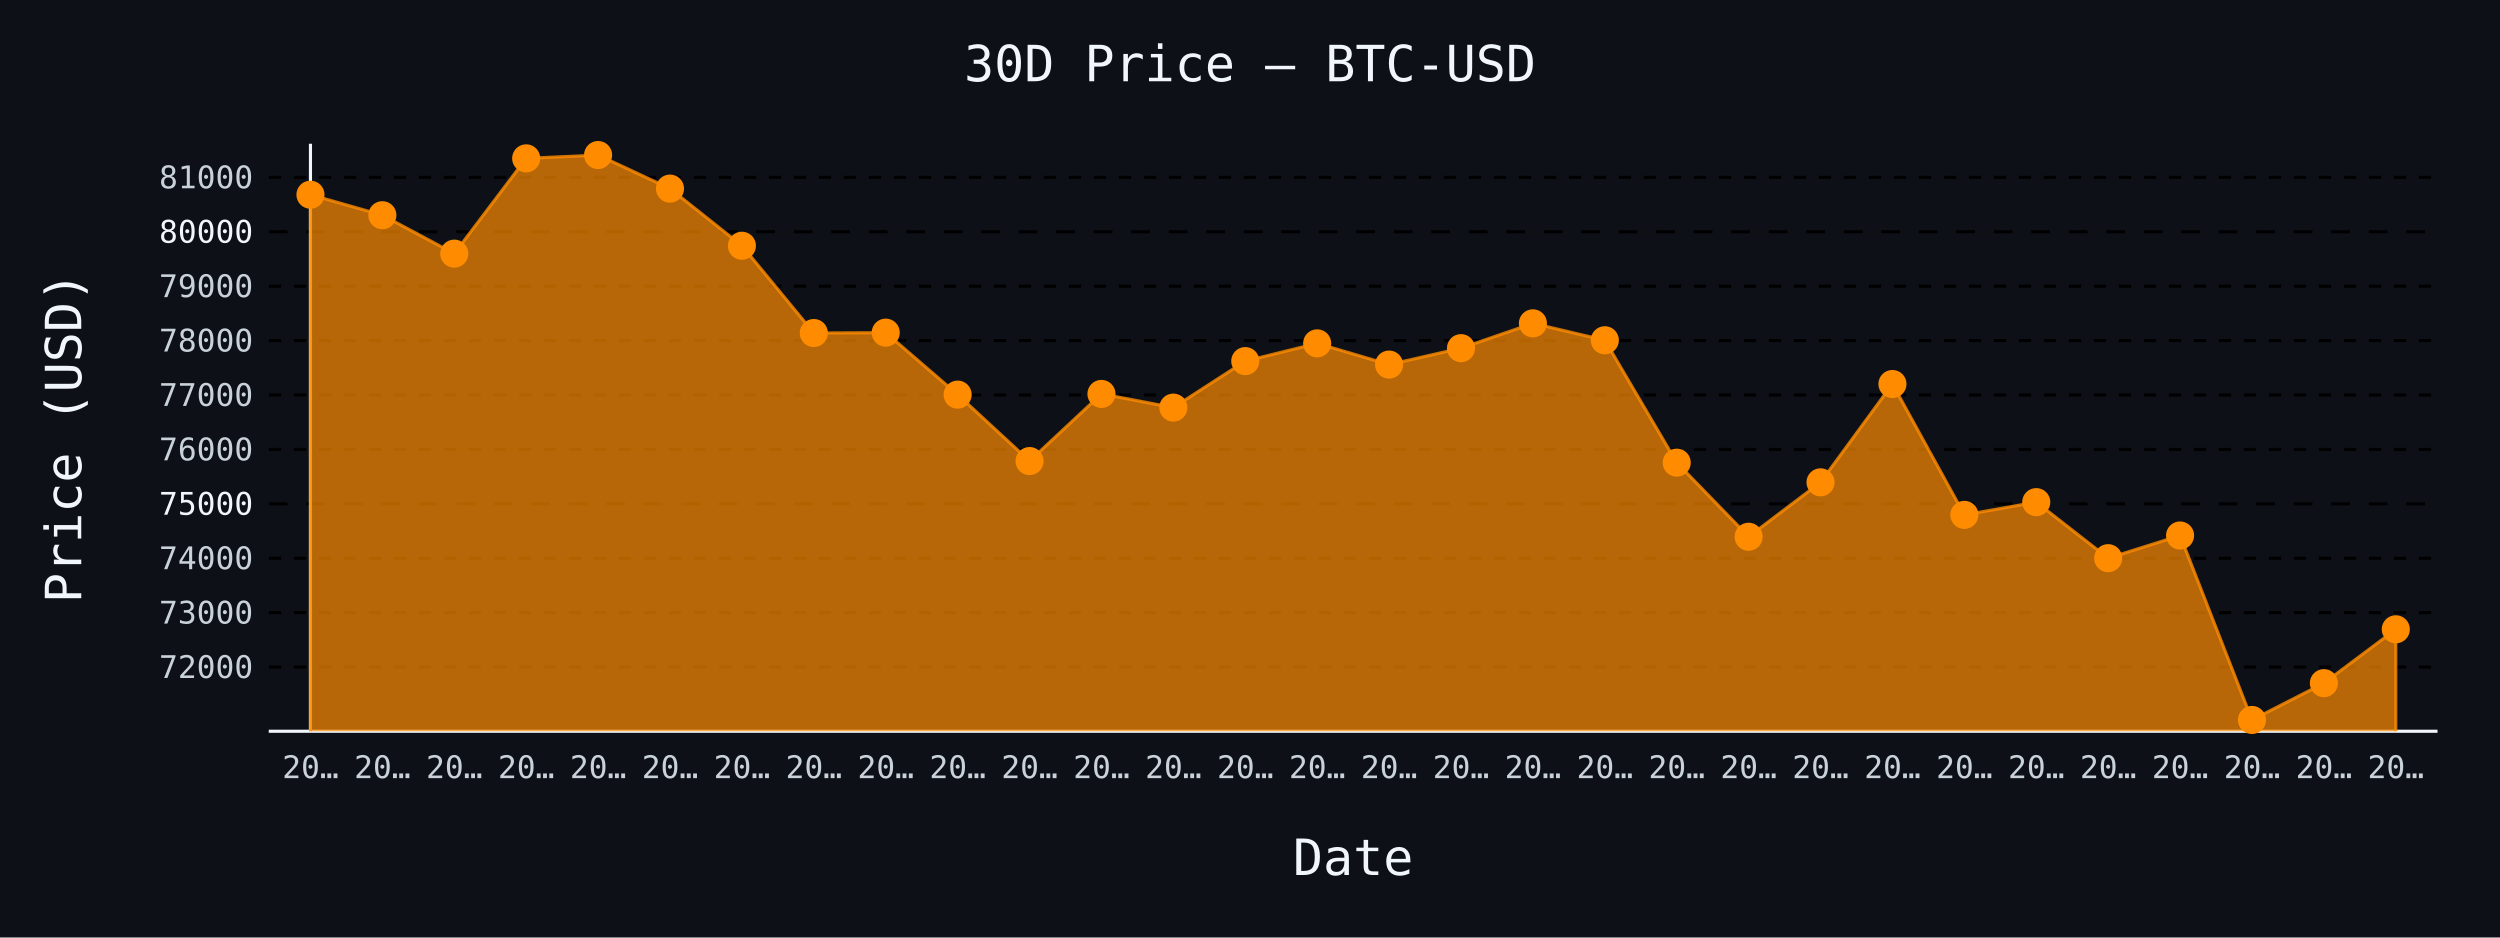
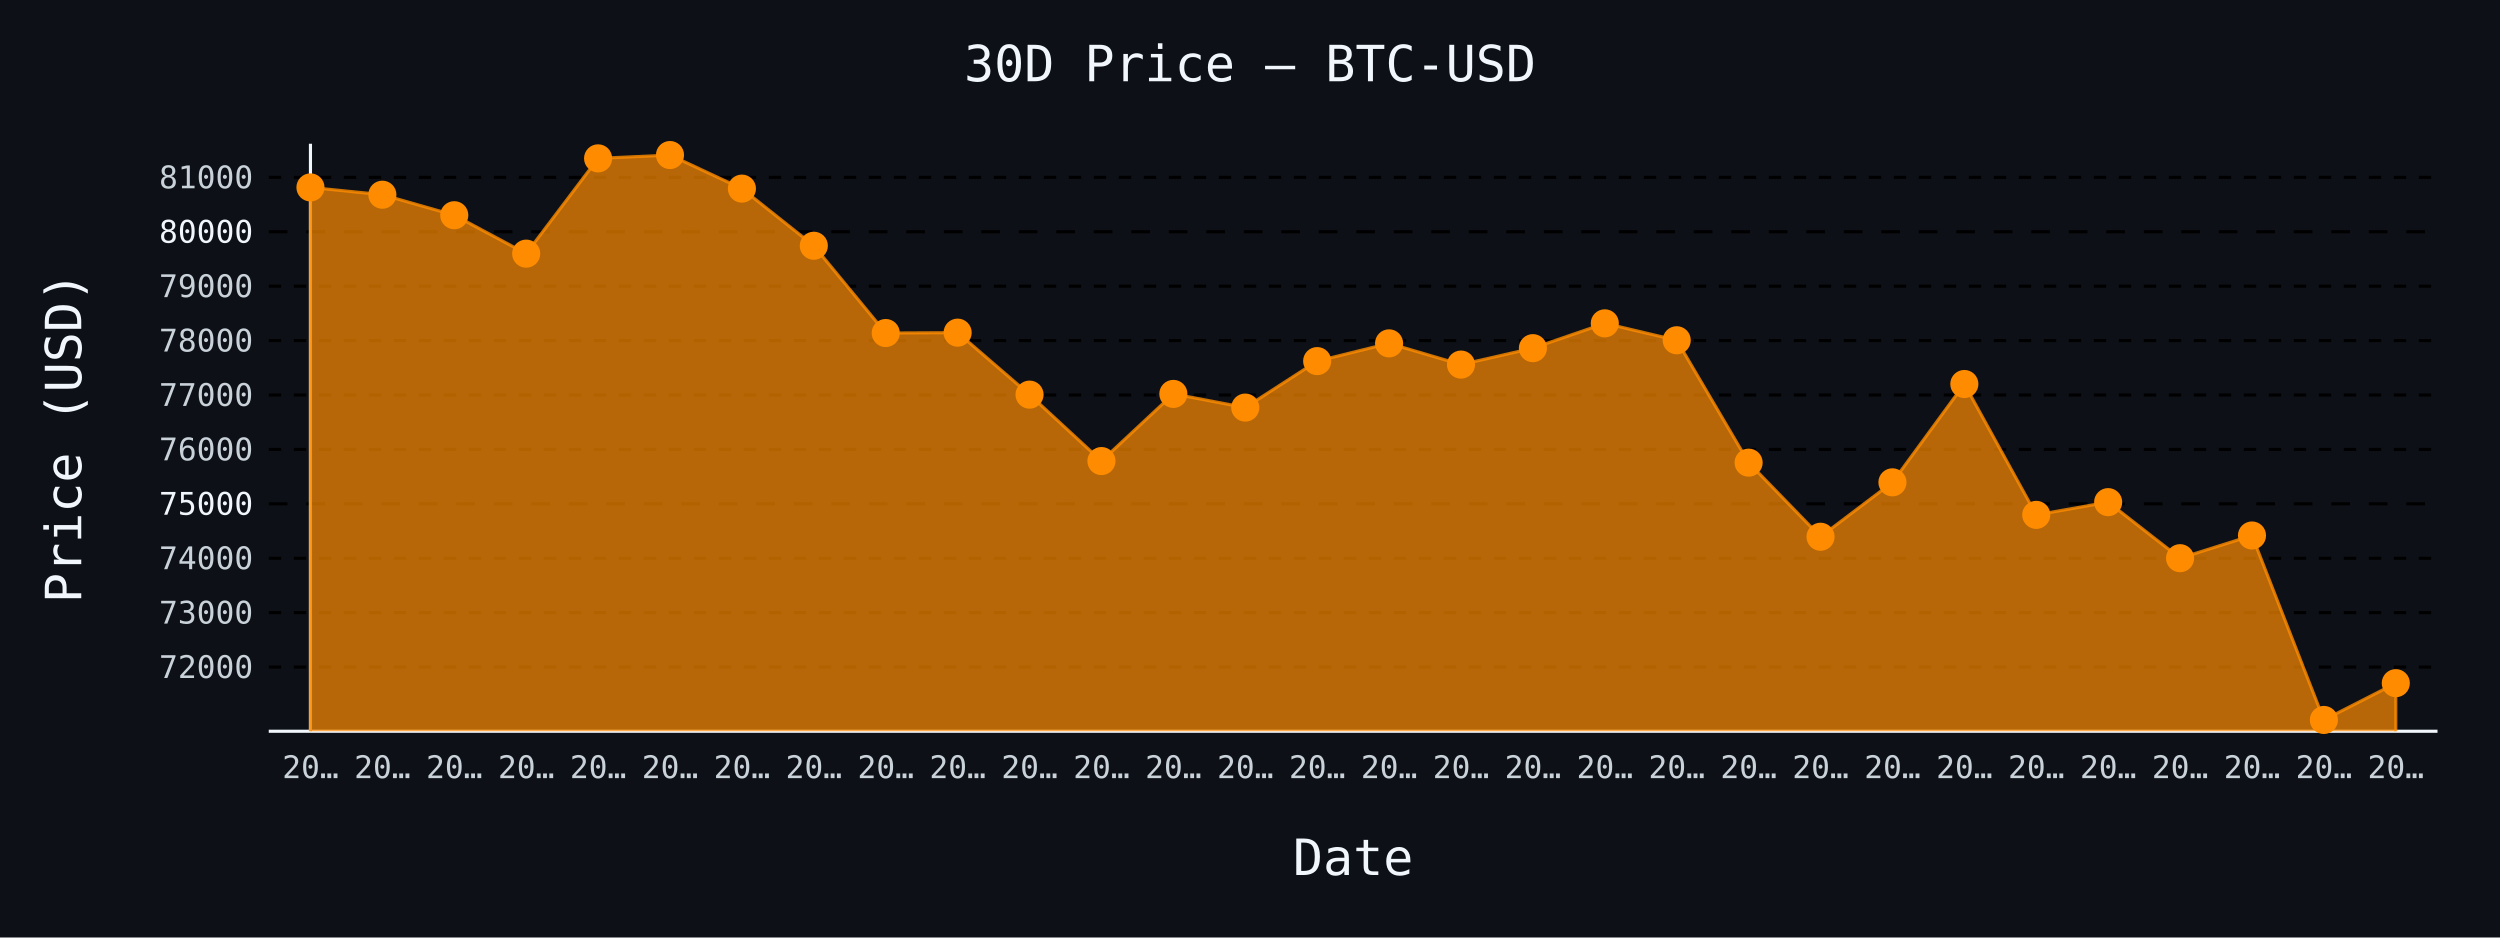
- <svg xmlns="http://www.w3.org/2000/svg" id="chart-7a9c060a-3b62-443c-a150-3ddf4c8c8bcd" class="pygal-chart" viewBox="0 0 800 300">
+ <svg xmlns="http://www.w3.org/2000/svg" id="chart-9183d10b-eeab-4b2d-8427-bbccc7f59030" class="pygal-chart" viewBox="0 0 800 300">
  <defs>
-     <style type="text/css">#chart-7a9c060a-3b62-443c-a150-3ddf4c8c8bcd{-webkit-user-select:none;-webkit-font-smoothing:antialiased;font-family:monospace}#chart-7a9c060a-3b62-443c-a150-3ddf4c8c8bcd .title{font-family:monospace;font-size:16px}#chart-7a9c060a-3b62-443c-a150-3ddf4c8c8bcd .legends .legend text{font-family:monospace;font-size:14px}#chart-7a9c060a-3b62-443c-a150-3ddf4c8c8bcd .axis text{font-family:monospace;font-size:10px}#chart-7a9c060a-3b62-443c-a150-3ddf4c8c8bcd .axis text.major{font-family:monospace;font-size:10px}#chart-7a9c060a-3b62-443c-a150-3ddf4c8c8bcd .text-overlay text.value{font-family:monospace;font-size:16px}#chart-7a9c060a-3b62-443c-a150-3ddf4c8c8bcd .text-overlay text.label{font-family:monospace;font-size:10px}#chart-7a9c060a-3b62-443c-a150-3ddf4c8c8bcd .tooltip{font-family:monospace;font-size:14px}#chart-7a9c060a-3b62-443c-a150-3ddf4c8c8bcd text.no_data{font-family:monospace;font-size:64px}
- #chart-7a9c060a-3b62-443c-a150-3ddf4c8c8bcd{background-color:#0d1117}#chart-7a9c060a-3b62-443c-a150-3ddf4c8c8bcd path,#chart-7a9c060a-3b62-443c-a150-3ddf4c8c8bcd line,#chart-7a9c060a-3b62-443c-a150-3ddf4c8c8bcd rect,#chart-7a9c060a-3b62-443c-a150-3ddf4c8c8bcd circle{-webkit-transition:150ms;-moz-transition:150ms;transition:150ms}#chart-7a9c060a-3b62-443c-a150-3ddf4c8c8bcd .graph &gt; .background{fill:#0d1117}#chart-7a9c060a-3b62-443c-a150-3ddf4c8c8bcd .plot &gt; .background{fill:#0d1117}#chart-7a9c060a-3b62-443c-a150-3ddf4c8c8bcd .graph{fill:#c9d1d9}#chart-7a9c060a-3b62-443c-a150-3ddf4c8c8bcd text.no_data{fill:#f0f6fc}#chart-7a9c060a-3b62-443c-a150-3ddf4c8c8bcd .title{fill:#f0f6fc}#chart-7a9c060a-3b62-443c-a150-3ddf4c8c8bcd .legends .legend text{fill:#c9d1d9}#chart-7a9c060a-3b62-443c-a150-3ddf4c8c8bcd .legends .legend:hover text{fill:#f0f6fc}#chart-7a9c060a-3b62-443c-a150-3ddf4c8c8bcd .axis .line{stroke:#f0f6fc}#chart-7a9c060a-3b62-443c-a150-3ddf4c8c8bcd .axis .guide.line{stroke:#8b949e}#chart-7a9c060a-3b62-443c-a150-3ddf4c8c8bcd .axis .major.line{stroke:#c9d1d9}#chart-7a9c060a-3b62-443c-a150-3ddf4c8c8bcd .axis text.major{fill:#f0f6fc}#chart-7a9c060a-3b62-443c-a150-3ddf4c8c8bcd .axis.y .guides:hover .guide.line,#chart-7a9c060a-3b62-443c-a150-3ddf4c8c8bcd .line-graph .axis.x .guides:hover .guide.line,#chart-7a9c060a-3b62-443c-a150-3ddf4c8c8bcd .stackedline-graph .axis.x .guides:hover .guide.line,#chart-7a9c060a-3b62-443c-a150-3ddf4c8c8bcd .xy-graph .axis.x .guides:hover .guide.line{stroke:#f0f6fc}#chart-7a9c060a-3b62-443c-a150-3ddf4c8c8bcd .axis .guides:hover text{fill:#f0f6fc}#chart-7a9c060a-3b62-443c-a150-3ddf4c8c8bcd .reactive{fill-opacity:.7;stroke-opacity:.8;stroke-width:1}#chart-7a9c060a-3b62-443c-a150-3ddf4c8c8bcd .ci{stroke:#c9d1d9}#chart-7a9c060a-3b62-443c-a150-3ddf4c8c8bcd .reactive.active,#chart-7a9c060a-3b62-443c-a150-3ddf4c8c8bcd .active .reactive{fill-opacity:.8;stroke-opacity:.9;stroke-width:4}#chart-7a9c060a-3b62-443c-a150-3ddf4c8c8bcd .ci .reactive.active{stroke-width:1.5}#chart-7a9c060a-3b62-443c-a150-3ddf4c8c8bcd .series text{fill:#f0f6fc}#chart-7a9c060a-3b62-443c-a150-3ddf4c8c8bcd .tooltip rect{fill:#0d1117;stroke:#f0f6fc;-webkit-transition:opacity 150ms;-moz-transition:opacity 150ms;transition:opacity 150ms}#chart-7a9c060a-3b62-443c-a150-3ddf4c8c8bcd .tooltip .label{fill:#c9d1d9}#chart-7a9c060a-3b62-443c-a150-3ddf4c8c8bcd .tooltip .label{fill:#c9d1d9}#chart-7a9c060a-3b62-443c-a150-3ddf4c8c8bcd .tooltip .legend{font-size:.8em;fill:#8b949e}#chart-7a9c060a-3b62-443c-a150-3ddf4c8c8bcd .tooltip .x_label{font-size:.6em;fill:#f0f6fc}#chart-7a9c060a-3b62-443c-a150-3ddf4c8c8bcd .tooltip .xlink{font-size:.5em;text-decoration:underline}#chart-7a9c060a-3b62-443c-a150-3ddf4c8c8bcd .tooltip .value{font-size:1.5em}#chart-7a9c060a-3b62-443c-a150-3ddf4c8c8bcd .bound{font-size:.5em}#chart-7a9c060a-3b62-443c-a150-3ddf4c8c8bcd .max-value{font-size:.75em;fill:#8b949e}#chart-7a9c060a-3b62-443c-a150-3ddf4c8c8bcd .map-element{fill:#0d1117;stroke:#8b949e !important}#chart-7a9c060a-3b62-443c-a150-3ddf4c8c8bcd .map-element .reactive{fill-opacity:inherit;stroke-opacity:inherit}#chart-7a9c060a-3b62-443c-a150-3ddf4c8c8bcd .color-0,#chart-7a9c060a-3b62-443c-a150-3ddf4c8c8bcd .color-0 a:visited{stroke:#ff8c00;fill:#ff8c00}#chart-7a9c060a-3b62-443c-a150-3ddf4c8c8bcd .text-overlay .color-0 text{fill:black}
- #chart-7a9c060a-3b62-443c-a150-3ddf4c8c8bcd text.no_data{text-anchor:middle}#chart-7a9c060a-3b62-443c-a150-3ddf4c8c8bcd .guide.line{fill:none}#chart-7a9c060a-3b62-443c-a150-3ddf4c8c8bcd .centered{text-anchor:middle}#chart-7a9c060a-3b62-443c-a150-3ddf4c8c8bcd .title{text-anchor:middle}#chart-7a9c060a-3b62-443c-a150-3ddf4c8c8bcd .legends .legend text{fill-opacity:1}#chart-7a9c060a-3b62-443c-a150-3ddf4c8c8bcd .axis.x text{text-anchor:middle}#chart-7a9c060a-3b62-443c-a150-3ddf4c8c8bcd .axis.x:not(.web) text[transform]{text-anchor:start}#chart-7a9c060a-3b62-443c-a150-3ddf4c8c8bcd .axis.x:not(.web) text[transform].backwards{text-anchor:end}#chart-7a9c060a-3b62-443c-a150-3ddf4c8c8bcd .axis.y text{text-anchor:end}#chart-7a9c060a-3b62-443c-a150-3ddf4c8c8bcd .axis.y text[transform].backwards{text-anchor:start}#chart-7a9c060a-3b62-443c-a150-3ddf4c8c8bcd .axis.y2 text{text-anchor:start}#chart-7a9c060a-3b62-443c-a150-3ddf4c8c8bcd .axis.y2 text[transform].backwards{text-anchor:end}#chart-7a9c060a-3b62-443c-a150-3ddf4c8c8bcd .axis .guide.line{stroke-dasharray:4,4;stroke:black}#chart-7a9c060a-3b62-443c-a150-3ddf4c8c8bcd .axis .major.guide.line{stroke-dasharray:6,6;stroke:black}#chart-7a9c060a-3b62-443c-a150-3ddf4c8c8bcd .horizontal .axis.y .guide.line,#chart-7a9c060a-3b62-443c-a150-3ddf4c8c8bcd .horizontal .axis.y2 .guide.line,#chart-7a9c060a-3b62-443c-a150-3ddf4c8c8bcd .vertical .axis.x .guide.line{opacity:0}#chart-7a9c060a-3b62-443c-a150-3ddf4c8c8bcd .horizontal .axis.always_show .guide.line,#chart-7a9c060a-3b62-443c-a150-3ddf4c8c8bcd .vertical .axis.always_show .guide.line{opacity:1 !important}#chart-7a9c060a-3b62-443c-a150-3ddf4c8c8bcd .axis.y .guides:hover .guide.line,#chart-7a9c060a-3b62-443c-a150-3ddf4c8c8bcd .axis.y2 .guides:hover .guide.line,#chart-7a9c060a-3b62-443c-a150-3ddf4c8c8bcd .axis.x .guides:hover .guide.line{opacity:1}#chart-7a9c060a-3b62-443c-a150-3ddf4c8c8bcd .axis .guides:hover text{opacity:1}#chart-7a9c060a-3b62-443c-a150-3ddf4c8c8bcd .nofill{fill:none}#chart-7a9c060a-3b62-443c-a150-3ddf4c8c8bcd .subtle-fill{fill-opacity:.2}#chart-7a9c060a-3b62-443c-a150-3ddf4c8c8bcd .dot{stroke-width:1px;fill-opacity:1;stroke-opacity:1}#chart-7a9c060a-3b62-443c-a150-3ddf4c8c8bcd .dot.active{stroke-width:5px}#chart-7a9c060a-3b62-443c-a150-3ddf4c8c8bcd .dot.negative{fill:transparent}#chart-7a9c060a-3b62-443c-a150-3ddf4c8c8bcd text,#chart-7a9c060a-3b62-443c-a150-3ddf4c8c8bcd tspan{stroke:none !important}#chart-7a9c060a-3b62-443c-a150-3ddf4c8c8bcd .series text.active{opacity:1}#chart-7a9c060a-3b62-443c-a150-3ddf4c8c8bcd .tooltip rect{fill-opacity:.95;stroke-width:.5}#chart-7a9c060a-3b62-443c-a150-3ddf4c8c8bcd .tooltip text{fill-opacity:1}#chart-7a9c060a-3b62-443c-a150-3ddf4c8c8bcd .showable{visibility:hidden}#chart-7a9c060a-3b62-443c-a150-3ddf4c8c8bcd .showable.shown{visibility:visible}#chart-7a9c060a-3b62-443c-a150-3ddf4c8c8bcd .gauge-background{fill:rgba(229,229,229,1);stroke:none}#chart-7a9c060a-3b62-443c-a150-3ddf4c8c8bcd .bg-lines{stroke:#0d1117;stroke-width:2px}</style>
+     <style type="text/css">#chart-9183d10b-eeab-4b2d-8427-bbccc7f59030{-webkit-user-select:none;-webkit-font-smoothing:antialiased;font-family:monospace}#chart-9183d10b-eeab-4b2d-8427-bbccc7f59030 .title{font-family:monospace;font-size:16px}#chart-9183d10b-eeab-4b2d-8427-bbccc7f59030 .legends .legend text{font-family:monospace;font-size:14px}#chart-9183d10b-eeab-4b2d-8427-bbccc7f59030 .axis text{font-family:monospace;font-size:10px}#chart-9183d10b-eeab-4b2d-8427-bbccc7f59030 .axis text.major{font-family:monospace;font-size:10px}#chart-9183d10b-eeab-4b2d-8427-bbccc7f59030 .text-overlay text.value{font-family:monospace;font-size:16px}#chart-9183d10b-eeab-4b2d-8427-bbccc7f59030 .text-overlay text.label{font-family:monospace;font-size:10px}#chart-9183d10b-eeab-4b2d-8427-bbccc7f59030 .tooltip{font-family:monospace;font-size:14px}#chart-9183d10b-eeab-4b2d-8427-bbccc7f59030 text.no_data{font-family:monospace;font-size:64px}
+ #chart-9183d10b-eeab-4b2d-8427-bbccc7f59030{background-color:#0d1117}#chart-9183d10b-eeab-4b2d-8427-bbccc7f59030 path,#chart-9183d10b-eeab-4b2d-8427-bbccc7f59030 line,#chart-9183d10b-eeab-4b2d-8427-bbccc7f59030 rect,#chart-9183d10b-eeab-4b2d-8427-bbccc7f59030 circle{-webkit-transition:150ms;-moz-transition:150ms;transition:150ms}#chart-9183d10b-eeab-4b2d-8427-bbccc7f59030 .graph &gt; .background{fill:#0d1117}#chart-9183d10b-eeab-4b2d-8427-bbccc7f59030 .plot &gt; .background{fill:#0d1117}#chart-9183d10b-eeab-4b2d-8427-bbccc7f59030 .graph{fill:#c9d1d9}#chart-9183d10b-eeab-4b2d-8427-bbccc7f59030 text.no_data{fill:#f0f6fc}#chart-9183d10b-eeab-4b2d-8427-bbccc7f59030 .title{fill:#f0f6fc}#chart-9183d10b-eeab-4b2d-8427-bbccc7f59030 .legends .legend text{fill:#c9d1d9}#chart-9183d10b-eeab-4b2d-8427-bbccc7f59030 .legends .legend:hover text{fill:#f0f6fc}#chart-9183d10b-eeab-4b2d-8427-bbccc7f59030 .axis .line{stroke:#f0f6fc}#chart-9183d10b-eeab-4b2d-8427-bbccc7f59030 .axis .guide.line{stroke:#8b949e}#chart-9183d10b-eeab-4b2d-8427-bbccc7f59030 .axis .major.line{stroke:#c9d1d9}#chart-9183d10b-eeab-4b2d-8427-bbccc7f59030 .axis text.major{fill:#f0f6fc}#chart-9183d10b-eeab-4b2d-8427-bbccc7f59030 .axis.y .guides:hover .guide.line,#chart-9183d10b-eeab-4b2d-8427-bbccc7f59030 .line-graph .axis.x .guides:hover .guide.line,#chart-9183d10b-eeab-4b2d-8427-bbccc7f59030 .stackedline-graph .axis.x .guides:hover .guide.line,#chart-9183d10b-eeab-4b2d-8427-bbccc7f59030 .xy-graph .axis.x .guides:hover .guide.line{stroke:#f0f6fc}#chart-9183d10b-eeab-4b2d-8427-bbccc7f59030 .axis .guides:hover text{fill:#f0f6fc}#chart-9183d10b-eeab-4b2d-8427-bbccc7f59030 .reactive{fill-opacity:.7;stroke-opacity:.8;stroke-width:1}#chart-9183d10b-eeab-4b2d-8427-bbccc7f59030 .ci{stroke:#c9d1d9}#chart-9183d10b-eeab-4b2d-8427-bbccc7f59030 .reactive.active,#chart-9183d10b-eeab-4b2d-8427-bbccc7f59030 .active .reactive{fill-opacity:.8;stroke-opacity:.9;stroke-width:4}#chart-9183d10b-eeab-4b2d-8427-bbccc7f59030 .ci .reactive.active{stroke-width:1.5}#chart-9183d10b-eeab-4b2d-8427-bbccc7f59030 .series text{fill:#f0f6fc}#chart-9183d10b-eeab-4b2d-8427-bbccc7f59030 .tooltip rect{fill:#0d1117;stroke:#f0f6fc;-webkit-transition:opacity 150ms;-moz-transition:opacity 150ms;transition:opacity 150ms}#chart-9183d10b-eeab-4b2d-8427-bbccc7f59030 .tooltip .label{fill:#c9d1d9}#chart-9183d10b-eeab-4b2d-8427-bbccc7f59030 .tooltip .label{fill:#c9d1d9}#chart-9183d10b-eeab-4b2d-8427-bbccc7f59030 .tooltip .legend{font-size:.8em;fill:#8b949e}#chart-9183d10b-eeab-4b2d-8427-bbccc7f59030 .tooltip .x_label{font-size:.6em;fill:#f0f6fc}#chart-9183d10b-eeab-4b2d-8427-bbccc7f59030 .tooltip .xlink{font-size:.5em;text-decoration:underline}#chart-9183d10b-eeab-4b2d-8427-bbccc7f59030 .tooltip .value{font-size:1.5em}#chart-9183d10b-eeab-4b2d-8427-bbccc7f59030 .bound{font-size:.5em}#chart-9183d10b-eeab-4b2d-8427-bbccc7f59030 .max-value{font-size:.75em;fill:#8b949e}#chart-9183d10b-eeab-4b2d-8427-bbccc7f59030 .map-element{fill:#0d1117;stroke:#8b949e !important}#chart-9183d10b-eeab-4b2d-8427-bbccc7f59030 .map-element .reactive{fill-opacity:inherit;stroke-opacity:inherit}#chart-9183d10b-eeab-4b2d-8427-bbccc7f59030 .color-0,#chart-9183d10b-eeab-4b2d-8427-bbccc7f59030 .color-0 a:visited{stroke:#ff8c00;fill:#ff8c00}#chart-9183d10b-eeab-4b2d-8427-bbccc7f59030 .text-overlay .color-0 text{fill:black}
+ #chart-9183d10b-eeab-4b2d-8427-bbccc7f59030 text.no_data{text-anchor:middle}#chart-9183d10b-eeab-4b2d-8427-bbccc7f59030 .guide.line{fill:none}#chart-9183d10b-eeab-4b2d-8427-bbccc7f59030 .centered{text-anchor:middle}#chart-9183d10b-eeab-4b2d-8427-bbccc7f59030 .title{text-anchor:middle}#chart-9183d10b-eeab-4b2d-8427-bbccc7f59030 .legends .legend text{fill-opacity:1}#chart-9183d10b-eeab-4b2d-8427-bbccc7f59030 .axis.x text{text-anchor:middle}#chart-9183d10b-eeab-4b2d-8427-bbccc7f59030 .axis.x:not(.web) text[transform]{text-anchor:start}#chart-9183d10b-eeab-4b2d-8427-bbccc7f59030 .axis.x:not(.web) text[transform].backwards{text-anchor:end}#chart-9183d10b-eeab-4b2d-8427-bbccc7f59030 .axis.y text{text-anchor:end}#chart-9183d10b-eeab-4b2d-8427-bbccc7f59030 .axis.y text[transform].backwards{text-anchor:start}#chart-9183d10b-eeab-4b2d-8427-bbccc7f59030 .axis.y2 text{text-anchor:start}#chart-9183d10b-eeab-4b2d-8427-bbccc7f59030 .axis.y2 text[transform].backwards{text-anchor:end}#chart-9183d10b-eeab-4b2d-8427-bbccc7f59030 .axis .guide.line{stroke-dasharray:4,4;stroke:black}#chart-9183d10b-eeab-4b2d-8427-bbccc7f59030 .axis .major.guide.line{stroke-dasharray:6,6;stroke:black}#chart-9183d10b-eeab-4b2d-8427-bbccc7f59030 .horizontal .axis.y .guide.line,#chart-9183d10b-eeab-4b2d-8427-bbccc7f59030 .horizontal .axis.y2 .guide.line,#chart-9183d10b-eeab-4b2d-8427-bbccc7f59030 .vertical .axis.x .guide.line{opacity:0}#chart-9183d10b-eeab-4b2d-8427-bbccc7f59030 .horizontal .axis.always_show .guide.line,#chart-9183d10b-eeab-4b2d-8427-bbccc7f59030 .vertical .axis.always_show .guide.line{opacity:1 !important}#chart-9183d10b-eeab-4b2d-8427-bbccc7f59030 .axis.y .guides:hover .guide.line,#chart-9183d10b-eeab-4b2d-8427-bbccc7f59030 .axis.y2 .guides:hover .guide.line,#chart-9183d10b-eeab-4b2d-8427-bbccc7f59030 .axis.x .guides:hover .guide.line{opacity:1}#chart-9183d10b-eeab-4b2d-8427-bbccc7f59030 .axis .guides:hover text{opacity:1}#chart-9183d10b-eeab-4b2d-8427-bbccc7f59030 .nofill{fill:none}#chart-9183d10b-eeab-4b2d-8427-bbccc7f59030 .subtle-fill{fill-opacity:.2}#chart-9183d10b-eeab-4b2d-8427-bbccc7f59030 .dot{stroke-width:1px;fill-opacity:1;stroke-opacity:1}#chart-9183d10b-eeab-4b2d-8427-bbccc7f59030 .dot.active{stroke-width:5px}#chart-9183d10b-eeab-4b2d-8427-bbccc7f59030 .dot.negative{fill:transparent}#chart-9183d10b-eeab-4b2d-8427-bbccc7f59030 text,#chart-9183d10b-eeab-4b2d-8427-bbccc7f59030 tspan{stroke:none !important}#chart-9183d10b-eeab-4b2d-8427-bbccc7f59030 .series text.active{opacity:1}#chart-9183d10b-eeab-4b2d-8427-bbccc7f59030 .tooltip rect{fill-opacity:.95;stroke-width:.5}#chart-9183d10b-eeab-4b2d-8427-bbccc7f59030 .tooltip text{fill-opacity:1}#chart-9183d10b-eeab-4b2d-8427-bbccc7f59030 .showable{visibility:hidden}#chart-9183d10b-eeab-4b2d-8427-bbccc7f59030 .showable.shown{visibility:visible}#chart-9183d10b-eeab-4b2d-8427-bbccc7f59030 .gauge-background{fill:rgba(229,229,229,1);stroke:none}#chart-9183d10b-eeab-4b2d-8427-bbccc7f59030 .bg-lines{stroke:#0d1117;stroke-width:2px}</style>
  </defs>
  <g class="graph line-graph vertical">
    <rect x="0" y="0" width="800" height="300" class="background" />
    <g transform="translate(86, 46)" class="plot">
      <rect x="0" y="0" width="694.0" height="188" class="background" />
      <g class="axis y always_show">
        <path d="M0 188 h694" class="line" />
        <g class="guides">
          <path d="M0 167.46 h694" class="guide line" />
          <text x="-5" y="170.96" class="">72000</text>
        </g>
        <g class="guides">
          <path d="M0 150.049 h694" class="guide line" />
          <text x="-5" y="153.549" class="">73000</text>
        </g>
        <g class="guides">
          <path d="M0 132.637 h694" class="guide line" />
          <text x="-5" y="136.137" class="">74000</text>
        </g>
        <g class="guides">
          <path d="M0 115.225 h694" class="major guide line" />
          <text x="-5" y="118.725" class="major">75000</text>
        </g>
        <g class="guides">
          <path d="M0 97.813 h694" class="guide line" />
          <text x="-5" y="101.313" class="">76000</text>
        </g>
        <g class="guides">
          <path d="M0 80.401 h694" class="guide line" />
          <text x="-5" y="83.901" class="">77000</text>
        </g>
        <g class="guides">
          <path d="M0 62.99 h694" class="guide line" />
          <text x="-5" y="66.49" class="">78000</text>
        </g>
        <g class="guides">
          <path d="M0 45.578 h694" class="guide line" />
          <text x="-5" y="49.078" class="">79000</text>
        </g>
        <g class="guides">
          <path d="M0 28.166 h694" class="major guide line" />
          <text x="-5" y="31.666" class="major">80000</text>
        </g>
        <g class="guides">
          <path d="M0 10.754 h694" class="guide line" />
          <text x="-5" y="14.254" class="">81000</text>
        </g>
      </g>
      <g class="axis x">
        <g class="guides">
          <path d="M13.346 0 v188" class="line" />
          <text x="13.346" y="203.0" class="">20…</text>
        </g>
        <g class="guides">
          <path d="M36.357 0 v188" class="guide line" />
          <text x="36.357" y="203.0" class="">20…</text>
        </g>
        <g class="guides">
          <path d="M59.367 0 v188" class="guide line" />
          <text x="59.367" y="203.0" class="">20…</text>
        </g>
        <g class="guides">
          <path d="M82.378 0 v188" class="guide line" />
          <text x="82.378" y="203.0" class="">20…</text>
        </g>
        <g class="guides">
          <path d="M105.389 0 v188" class="guide line" />
          <text x="105.389" y="203.0" class="">20…</text>
        </g>
        <g class="guides">
          <path d="M128.399 0 v188" class="guide line" />
          <text x="128.399" y="203.0" class="">20…</text>
        </g>
        <g class="guides">
          <path d="M151.41 0 v188" class="guide line" />
          <text x="151.41" y="203.0" class="">20…</text>
        </g>
        <g class="guides">
          <path d="M174.42 0 v188" class="guide line" />
          <text x="174.42" y="203.0" class="">20…</text>
        </g>
        <g class="guides">
          <path d="M197.431 0 v188" class="guide line" />
          <text x="197.431" y="203.0" class="">20…</text>
        </g>
        <g class="guides">
          <path d="M220.442 0 v188" class="guide line" />
          <text x="220.442" y="203.0" class="">20…</text>
        </g>
        <g class="guides">
          <path d="M243.452 0 v188" class="guide line" />
          <text x="243.452" y="203.0" class="">20…</text>
        </g>
        <g class="guides">
          <path d="M266.463 0 v188" class="guide line" />
          <text x="266.463" y="203.0" class="">20…</text>
        </g>
        <g class="guides">
          <path d="M289.473 0 v188" class="guide line" />
          <text x="289.473" y="203.0" class="">20…</text>
        </g>
        <g class="guides">
          <path d="M312.484 0 v188" class="guide line" />
          <text x="312.484" y="203.0" class="">20…</text>
        </g>
        <g class="guides">
          <path d="M335.495 0 v188" class="guide line" />
          <text x="335.495" y="203.0" class="">20…</text>
        </g>
        <g class="guides">
          <path d="M358.505 0 v188" class="guide line" />
          <text x="358.505" y="203.0" class="">20…</text>
        </g>
        <g class="guides">
          <path d="M381.516 0 v188" class="guide line" />
          <text x="381.516" y="203.0" class="">20…</text>
        </g>
        <g class="guides">
          <path d="M404.527 0 v188" class="guide line" />
          <text x="404.527" y="203.0" class="">20…</text>
        </g>
        <g class="guides">
          <path d="M427.537 0 v188" class="guide line" />
          <text x="427.537" y="203.0" class="">20…</text>
        </g>
        <g class="guides">
          <path d="M450.548 0 v188" class="guide line" />
          <text x="450.548" y="203.0" class="">20…</text>
        </g>
        <g class="guides">
          <path d="M473.558 0 v188" class="guide line" />
          <text x="473.558" y="203.0" class="">20…</text>
        </g>
        <g class="guides">
          <path d="M496.569 0 v188" class="guide line" />
          <text x="496.569" y="203.0" class="">20…</text>
        </g>
        <g class="guides">
          <path d="M519.58 0 v188" class="guide line" />
          <text x="519.58" y="203.0" class="">20…</text>
        </g>
        <g class="guides">
          <path d="M542.59 0 v188" class="guide line" />
          <text x="542.59" y="203.0" class="">20…</text>
        </g>
        <g class="guides">
          <path d="M565.601 0 v188" class="guide line" />
          <text x="565.601" y="203.0" class="">20…</text>
        </g>
        <g class="guides">
          <path d="M588.611 0 v188" class="guide line" />
          <text x="588.611" y="203.0" class="">20…</text>
        </g>
        <g class="guides">
          <path d="M611.622 0 v188" class="guide line" />
          <text x="611.622" y="203.0" class="">20…</text>
        </g>
        <g class="guides">
          <path d="M634.633 0 v188" class="guide line" />
          <text x="634.633" y="203.0" class="">20…</text>
        </g>
        <g class="guides">
          <path d="M657.643 0 v188" class="guide line" />
          <text x="657.643" y="203.0" class="">20…</text>
        </g>
        <g class="guides">
          <path d="M680.654 0 v188" class="guide line" />
          <text x="680.654" y="203.0" class="">20…</text>
        </g>
      </g>
      <g class="series serie-0 color-0">
-         <path d="M13.346 188 L13.346 16.309 36.357 22.873 59.367 35.166 82.378 4.678 105.389 3.615 128.399 14.358 151.41 32.641 174.42 60.569 197.431 60.447 220.442 80.28 243.452 101.539 266.463 80.053 289.473 84.424 312.484 69.554 335.495 63.878 358.505 70.668 381.516 65.41 404.527 57.47 427.537 62.885 450.548 102.044 473.558 125.759 496.569 108.347 519.58 76.884 542.59 118.76 565.601 114.685 588.611 132.619 611.622 125.359 634.633 184.385 657.643 172.614 680.654 155.377 680.654 188" class="line reactive" />
+         <path d="M13.346 188 L13.346 13.975 36.357 16.309 59.367 22.873 82.378 35.166 105.389 4.678 128.399 3.615 151.41 14.358 174.42 32.641 197.431 60.569 220.442 60.447 243.452 80.28 266.463 101.539 289.473 80.053 312.484 84.424 335.495 69.554 358.505 63.878 381.516 70.668 404.527 65.41 427.537 57.47 450.548 62.885 473.558 102.044 496.569 125.759 519.58 108.347 542.59 76.884 565.601 118.76 588.611 114.685 611.622 132.619 634.633 125.359 657.643 184.385 680.654 172.614 680.654 188" class="line reactive" />
      </g>
    </g>
    <g class="titles">
      <text x="400.0" y="26" class="title plot_title">30D Price — BTC-USD</text>
      <text x="433.0" y="280" class="title">Date</text>
      <text x="0" y="166.0" class="title" transform="rotate(-90 0 140)">Price (USD)</text>
    </g>
    <g transform="translate(86, 46)" class="plot overlay">
      <g class="series serie-0 color-0">
        <g class="dots">
-           <circle cx="13.346" cy="16.309" r="4" class="dot reactive tooltip-trigger" />
-         </g>
-         <g class="dots">
-           <circle cx="36.357" cy="22.873" r="4" class="dot reactive tooltip-trigger" />
-         </g>
-         <g class="dots">
-           <circle cx="59.367" cy="35.166" r="4" class="dot reactive tooltip-trigger" />
-         </g>
-         <g class="dots">
-           <circle cx="82.378" cy="4.678" r="4" class="dot reactive tooltip-trigger" />
-         </g>
-         <g class="dots">
-           <circle cx="105.389" cy="3.615" r="4" class="dot reactive tooltip-trigger" />
-         </g>
-         <g class="dots">
-           <circle cx="128.399" cy="14.358" r="4" class="dot reactive tooltip-trigger" />
-         </g>
-         <g class="dots">
-           <circle cx="151.41" cy="32.641" r="4" class="dot reactive tooltip-trigger" />
-         </g>
-         <g class="dots">
-           <circle cx="174.42" cy="60.569" r="4" class="dot reactive tooltip-trigger" />
-         </g>
-         <g class="dots">
-           <circle cx="197.431" cy="60.447" r="4" class="dot reactive tooltip-trigger" />
-         </g>
-         <g class="dots">
-           <circle cx="220.442" cy="80.28" r="4" class="dot reactive tooltip-trigger" />
-         </g>
-         <g class="dots">
-           <circle cx="243.452" cy="101.539" r="4" class="dot reactive tooltip-trigger" />
-         </g>
-         <g class="dots">
-           <circle cx="266.463" cy="80.053" r="4" class="dot reactive tooltip-trigger" />
-         </g>
-         <g class="dots">
-           <circle cx="289.473" cy="84.424" r="4" class="dot reactive tooltip-trigger" />
-         </g>
-         <g class="dots">
-           <circle cx="312.484" cy="69.554" r="4" class="dot reactive tooltip-trigger" />
-         </g>
-         <g class="dots">
-           <circle cx="335.495" cy="63.878" r="4" class="dot reactive tooltip-trigger" />
-         </g>
-         <g class="dots">
-           <circle cx="358.505" cy="70.668" r="4" class="dot reactive tooltip-trigger" />
-         </g>
-         <g class="dots">
-           <circle cx="381.516" cy="65.41" r="4" class="dot reactive tooltip-trigger" />
-         </g>
-         <g class="dots">
-           <circle cx="404.527" cy="57.47" r="4" class="dot reactive tooltip-trigger" />
-         </g>
-         <g class="dots">
-           <circle cx="427.537" cy="62.885" r="4" class="dot reactive tooltip-trigger" />
-         </g>
-         <g class="dots">
-           <circle cx="450.548" cy="102.044" r="4" class="dot reactive tooltip-trigger" />
-         </g>
-         <g class="dots">
-           <circle cx="473.558" cy="125.759" r="4" class="dot reactive tooltip-trigger" />
-         </g>
-         <g class="dots">
-           <circle cx="496.569" cy="108.347" r="4" class="dot reactive tooltip-trigger" />
-         </g>
-         <g class="dots">
-           <circle cx="519.58" cy="76.884" r="4" class="dot reactive tooltip-trigger" />
-         </g>
-         <g class="dots">
-           <circle cx="542.59" cy="118.76" r="4" class="dot reactive tooltip-trigger" />
-         </g>
-         <g class="dots">
-           <circle cx="565.601" cy="114.685" r="4" class="dot reactive tooltip-trigger" />
-         </g>
-         <g class="dots">
-           <circle cx="588.611" cy="132.619" r="4" class="dot reactive tooltip-trigger" />
-         </g>
-         <g class="dots">
-           <circle cx="611.622" cy="125.359" r="4" class="dot reactive tooltip-trigger" />
-         </g>
-         <g class="dots">
-           <circle cx="634.633" cy="184.385" r="4" class="dot reactive tooltip-trigger" />
-         </g>
-         <g class="dots">
-           <circle cx="657.643" cy="172.614" r="4" class="dot reactive tooltip-trigger" />
-         </g>
-         <g class="dots">
-           <circle cx="680.654" cy="155.377" r="4" class="dot reactive tooltip-trigger" />
+           <circle cx="13.346" cy="13.975" r="4" class="dot reactive tooltip-trigger" />
+         </g>
+         <g class="dots">
+           <circle cx="36.357" cy="16.309" r="4" class="dot reactive tooltip-trigger" />
+         </g>
+         <g class="dots">
+           <circle cx="59.367" cy="22.873" r="4" class="dot reactive tooltip-trigger" />
+         </g>
+         <g class="dots">
+           <circle cx="82.378" cy="35.166" r="4" class="dot reactive tooltip-trigger" />
+         </g>
+         <g class="dots">
+           <circle cx="105.389" cy="4.678" r="4" class="dot reactive tooltip-trigger" />
+         </g>
+         <g class="dots">
+           <circle cx="128.399" cy="3.615" r="4" class="dot reactive tooltip-trigger" />
+         </g>
+         <g class="dots">
+           <circle cx="151.41" cy="14.358" r="4" class="dot reactive tooltip-trigger" />
+         </g>
+         <g class="dots">
+           <circle cx="174.42" cy="32.641" r="4" class="dot reactive tooltip-trigger" />
+         </g>
+         <g class="dots">
+           <circle cx="197.431" cy="60.569" r="4" class="dot reactive tooltip-trigger" />
+         </g>
+         <g class="dots">
+           <circle cx="220.442" cy="60.447" r="4" class="dot reactive tooltip-trigger" />
+         </g>
+         <g class="dots">
+           <circle cx="243.452" cy="80.28" r="4" class="dot reactive tooltip-trigger" />
+         </g>
+         <g class="dots">
+           <circle cx="266.463" cy="101.539" r="4" class="dot reactive tooltip-trigger" />
+         </g>
+         <g class="dots">
+           <circle cx="289.473" cy="80.053" r="4" class="dot reactive tooltip-trigger" />
+         </g>
+         <g class="dots">
+           <circle cx="312.484" cy="84.424" r="4" class="dot reactive tooltip-trigger" />
+         </g>
+         <g class="dots">
+           <circle cx="335.495" cy="69.554" r="4" class="dot reactive tooltip-trigger" />
+         </g>
+         <g class="dots">
+           <circle cx="358.505" cy="63.878" r="4" class="dot reactive tooltip-trigger" />
+         </g>
+         <g class="dots">
+           <circle cx="381.516" cy="70.668" r="4" class="dot reactive tooltip-trigger" />
+         </g>
+         <g class="dots">
+           <circle cx="404.527" cy="65.41" r="4" class="dot reactive tooltip-trigger" />
+         </g>
+         <g class="dots">
+           <circle cx="427.537" cy="57.47" r="4" class="dot reactive tooltip-trigger" />
+         </g>
+         <g class="dots">
+           <circle cx="450.548" cy="62.885" r="4" class="dot reactive tooltip-trigger" />
+         </g>
+         <g class="dots">
+           <circle cx="473.558" cy="102.044" r="4" class="dot reactive tooltip-trigger" />
+         </g>
+         <g class="dots">
+           <circle cx="496.569" cy="125.759" r="4" class="dot reactive tooltip-trigger" />
+         </g>
+         <g class="dots">
+           <circle cx="519.58" cy="108.347" r="4" class="dot reactive tooltip-trigger" />
+         </g>
+         <g class="dots">
+           <circle cx="542.59" cy="76.884" r="4" class="dot reactive tooltip-trigger" />
+         </g>
+         <g class="dots">
+           <circle cx="565.601" cy="118.76" r="4" class="dot reactive tooltip-trigger" />
+         </g>
+         <g class="dots">
+           <circle cx="588.611" cy="114.685" r="4" class="dot reactive tooltip-trigger" />
+         </g>
+         <g class="dots">
+           <circle cx="611.622" cy="132.619" r="4" class="dot reactive tooltip-trigger" />
+         </g>
+         <g class="dots">
+           <circle cx="634.633" cy="125.359" r="4" class="dot reactive tooltip-trigger" />
+         </g>
+         <g class="dots">
+           <circle cx="657.643" cy="184.385" r="4" class="dot reactive tooltip-trigger" />
+         </g>
+         <g class="dots">
+           <circle cx="680.654" cy="172.614" r="4" class="dot reactive tooltip-trigger" />
        </g>
      </g>
    </g>
    <g transform="translate(86, 46)" class="plot text-overlay">
      <g class="series serie-0 color-0" />
    </g>
    <g transform="translate(86, 46)" class="plot tooltip-overlay">
      <g transform="translate(0 0)" style="opacity: 0" class="tooltip">
        <rect rx="0" ry="0" width="0" height="0" class="tooltip-box" />
        <g class="text" />
      </g>
    </g>
  </g>
</svg>
